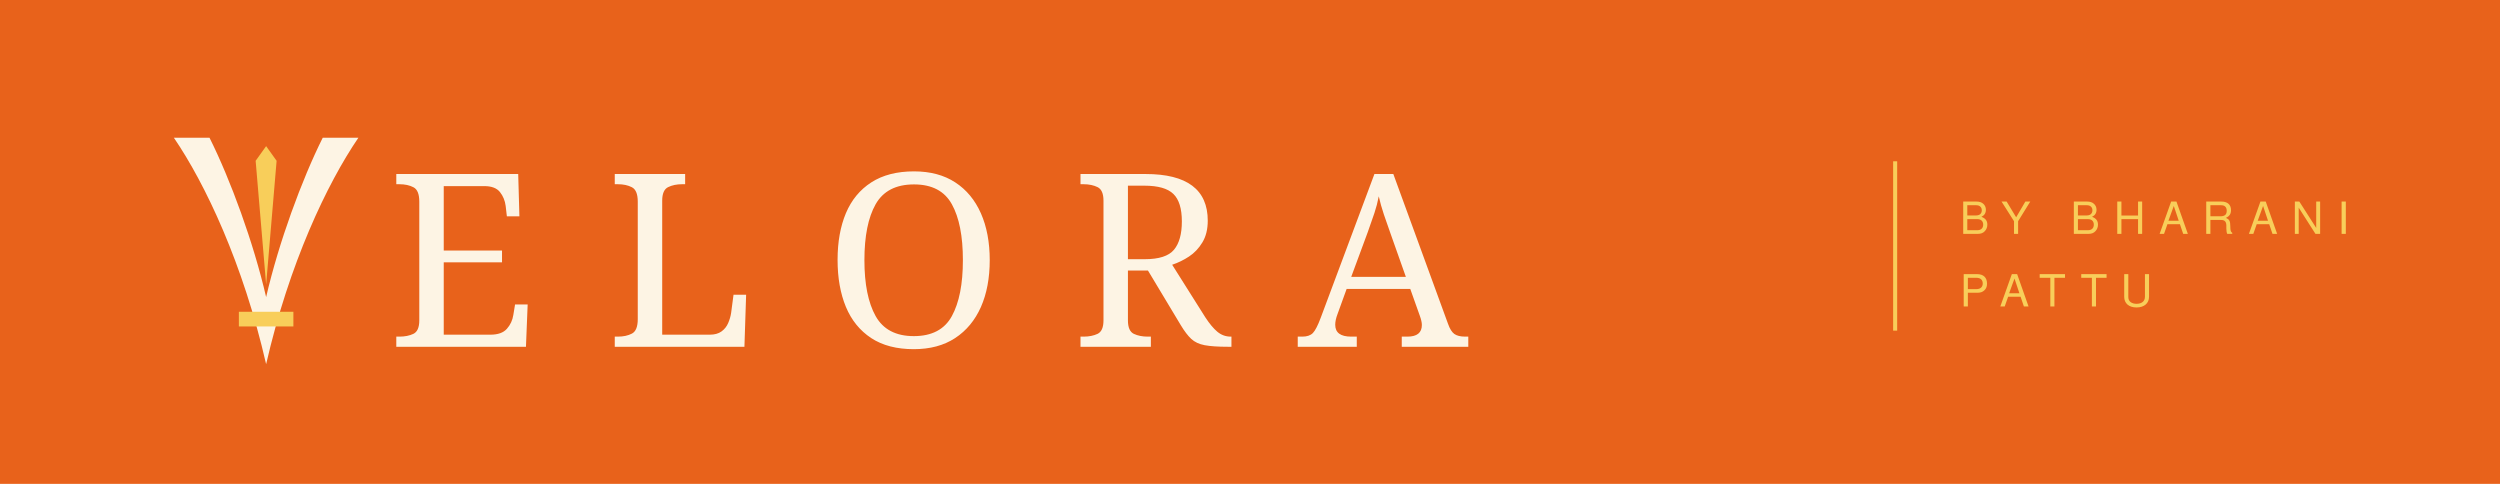
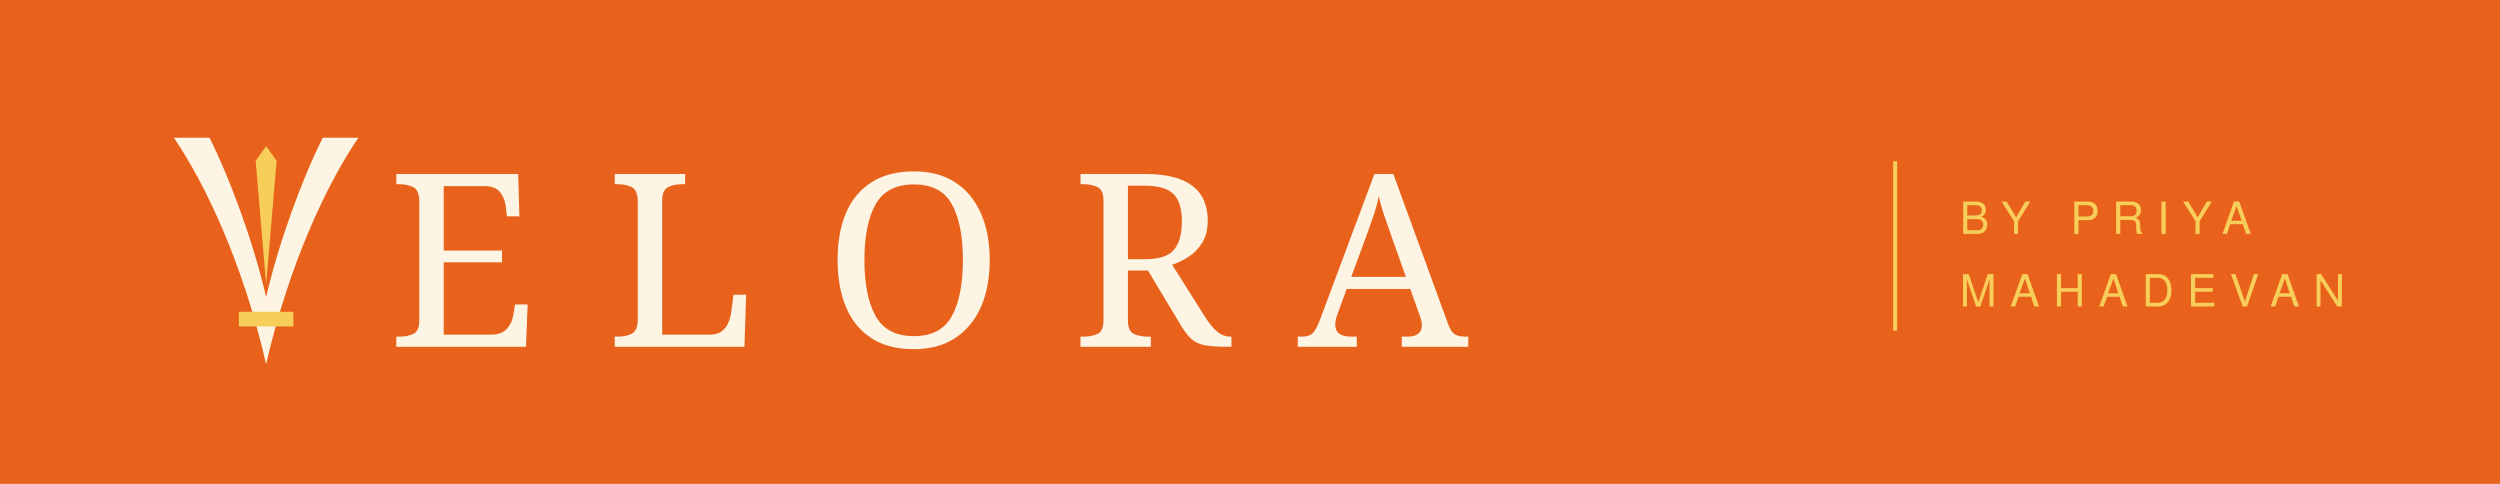
<svg xmlns="http://www.w3.org/2000/svg" viewBox="0 0 620 120" width="620" height="120">
  <rect width="620" height="120" fill="#E8621B" />
  <g transform="translate(40,30) scale(0.52)">
    <path d="M6 8 C 21 30 39 68 50 116 C 61 68 79 30 94 8 L 77 8 C 67 28 56 58 50 84 C 44 58 33 28 23 8 Z" fill="#FDF4E4" />
    <path d="M50 12 L55 19 L50 78 L45 19 Z" fill="#F8CE5A" />
    <path d="M37 91 L63 91 L63 98 L37 98 Z" fill="#F8CE5A" />
  </g>
  <text x="96" y="86" font-family="Bodoni Moda, Didot, serif" font-size="60" letter-spacing="16.8" fill="#FDF4E4">ELORA</text>
  <line x1="470" y1="40" x2="470" y2="82" stroke="#F8CE5A" stroke-width="1" />
-   <text x="486" y="58" font-family="Archivo, Helvetica, sans-serif" font-size="11" letter-spacing="3.4" fill="#F8CE5A">BY BHARANI</text>
-   <text x="486" y="76" font-family="Archivo, Helvetica, sans-serif" font-size="11" letter-spacing="3.4" fill="#F8CE5A">PATTU</text>
+   <text x="486" y="58" font-family="Archivo, Helvetica, sans-serif" font-size="11" letter-spacing="3.4" fill="#F8CE5A">BY PRIYA</text>
+   <text x="486" y="76" font-family="Archivo, Helvetica, sans-serif" font-size="11" letter-spacing="3.4" fill="#F8CE5A">MAHADEVAN</text>
</svg>
